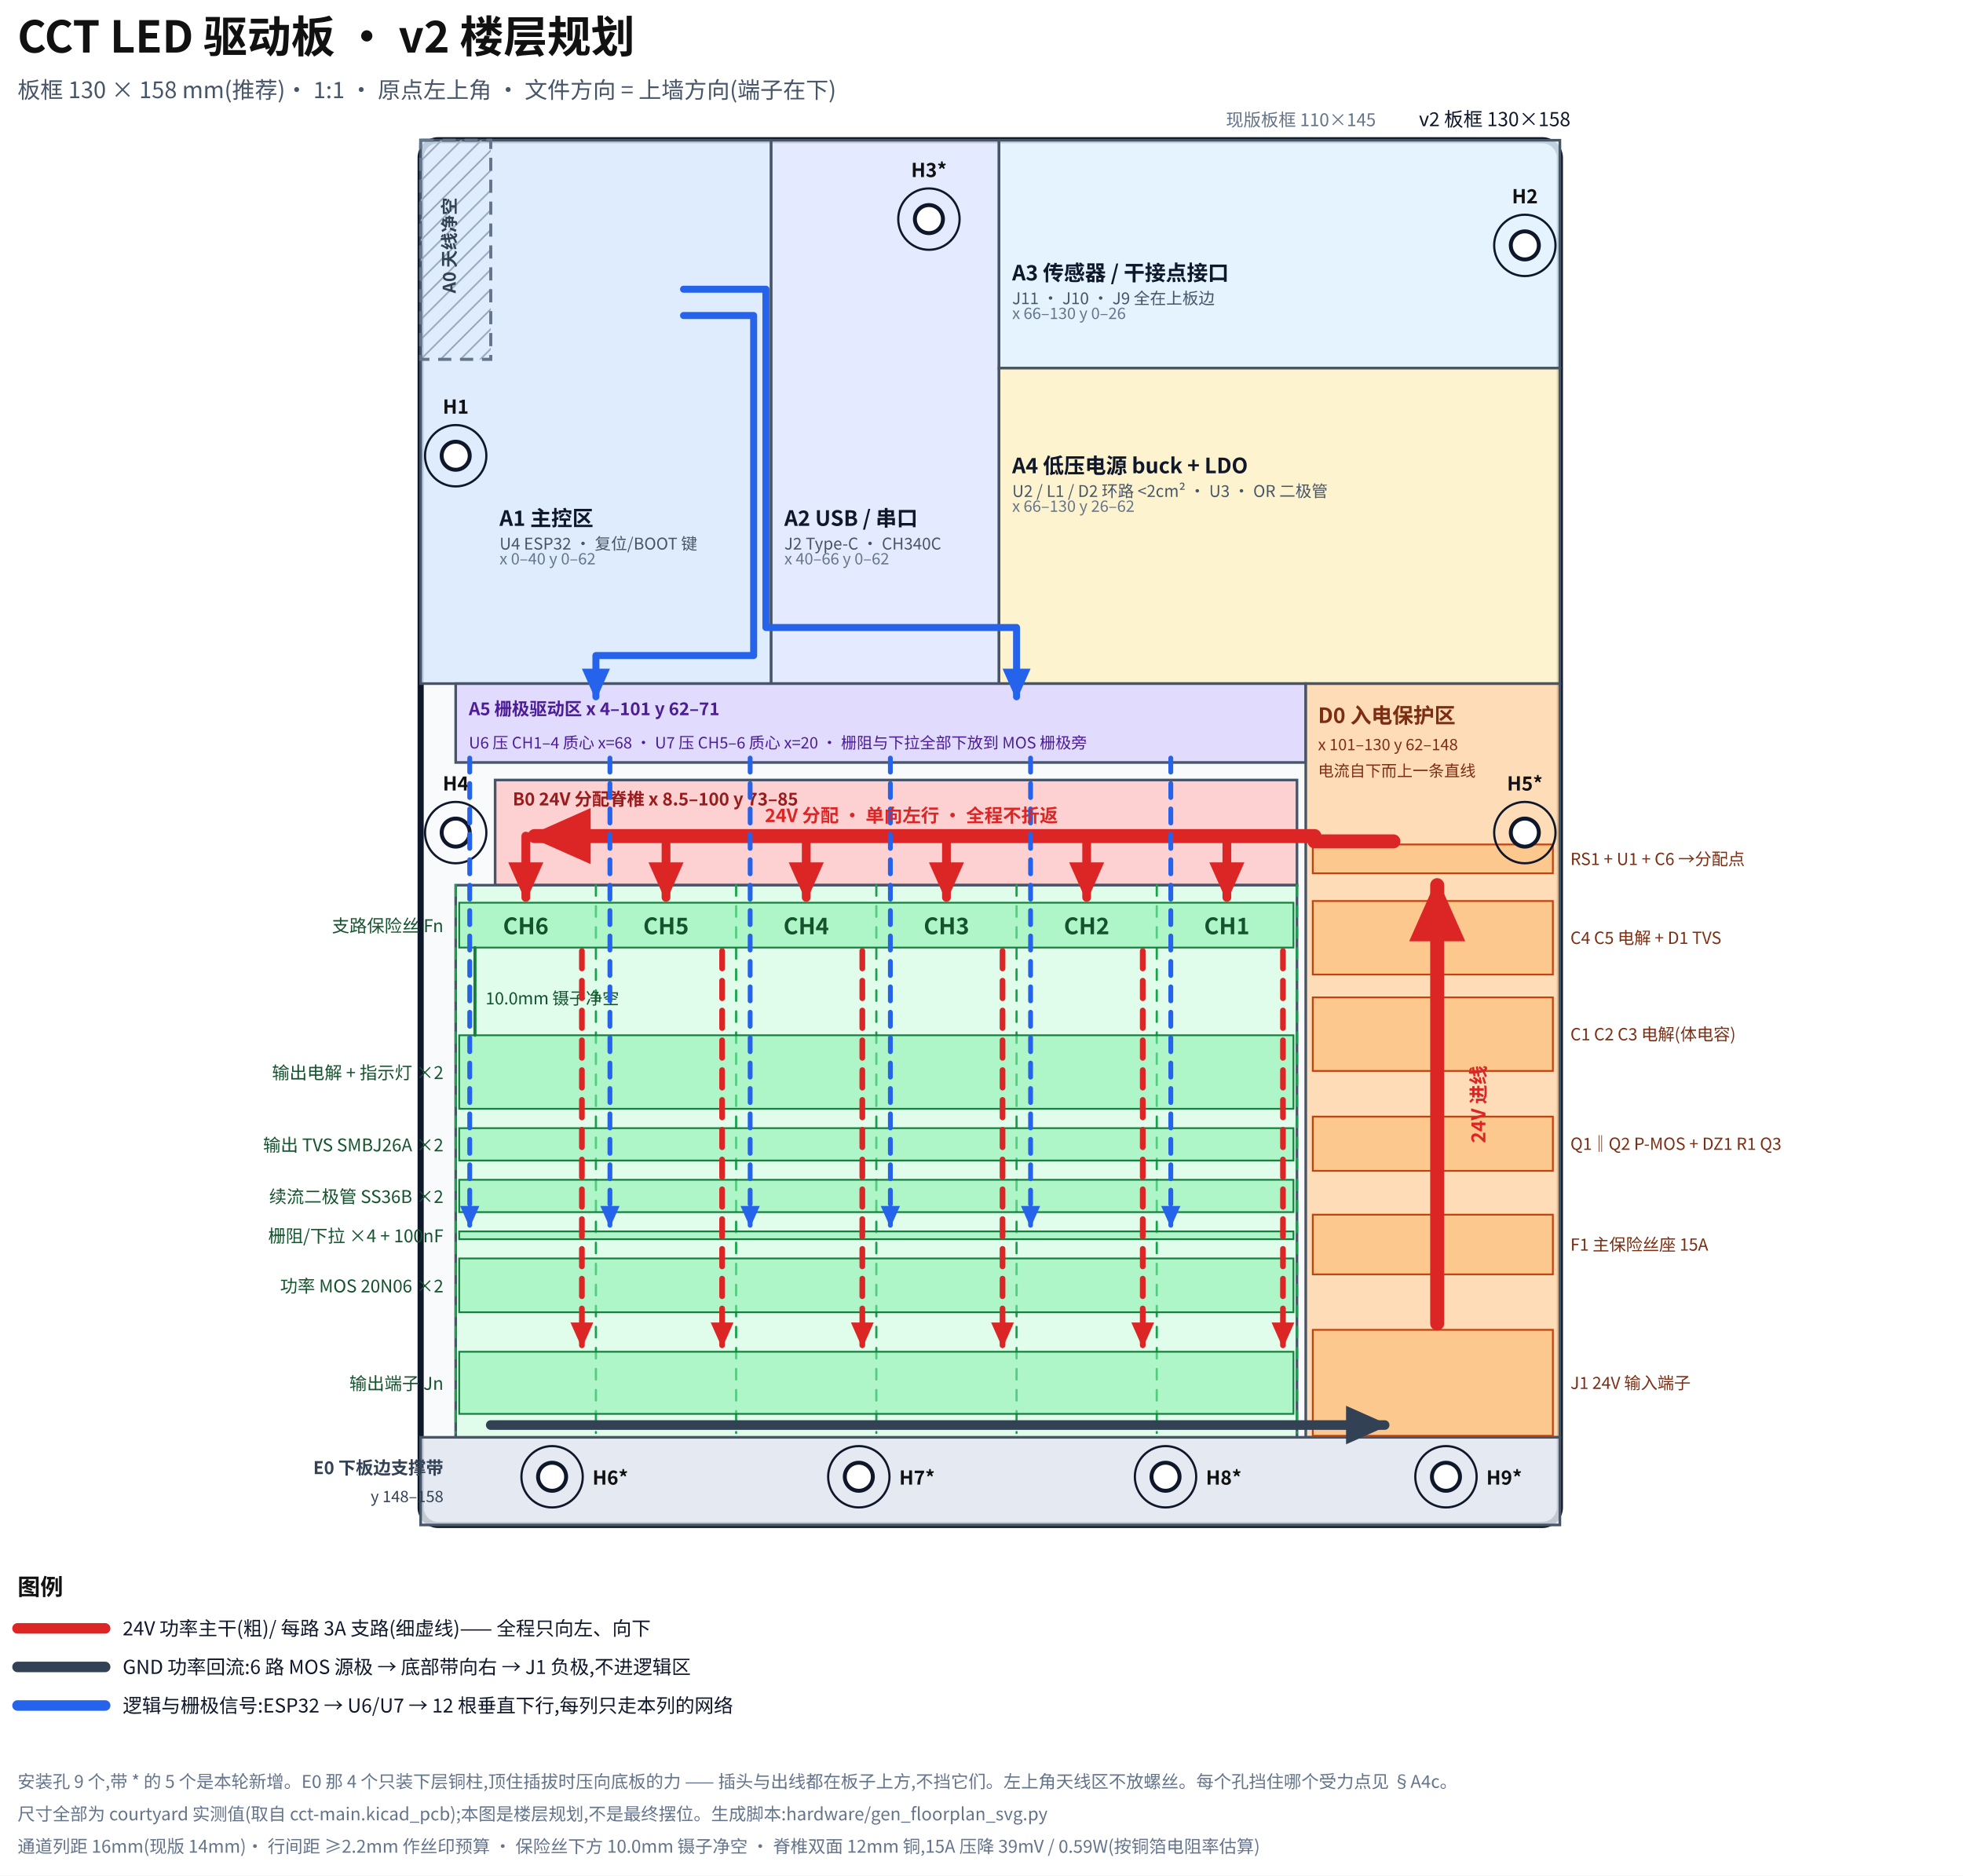
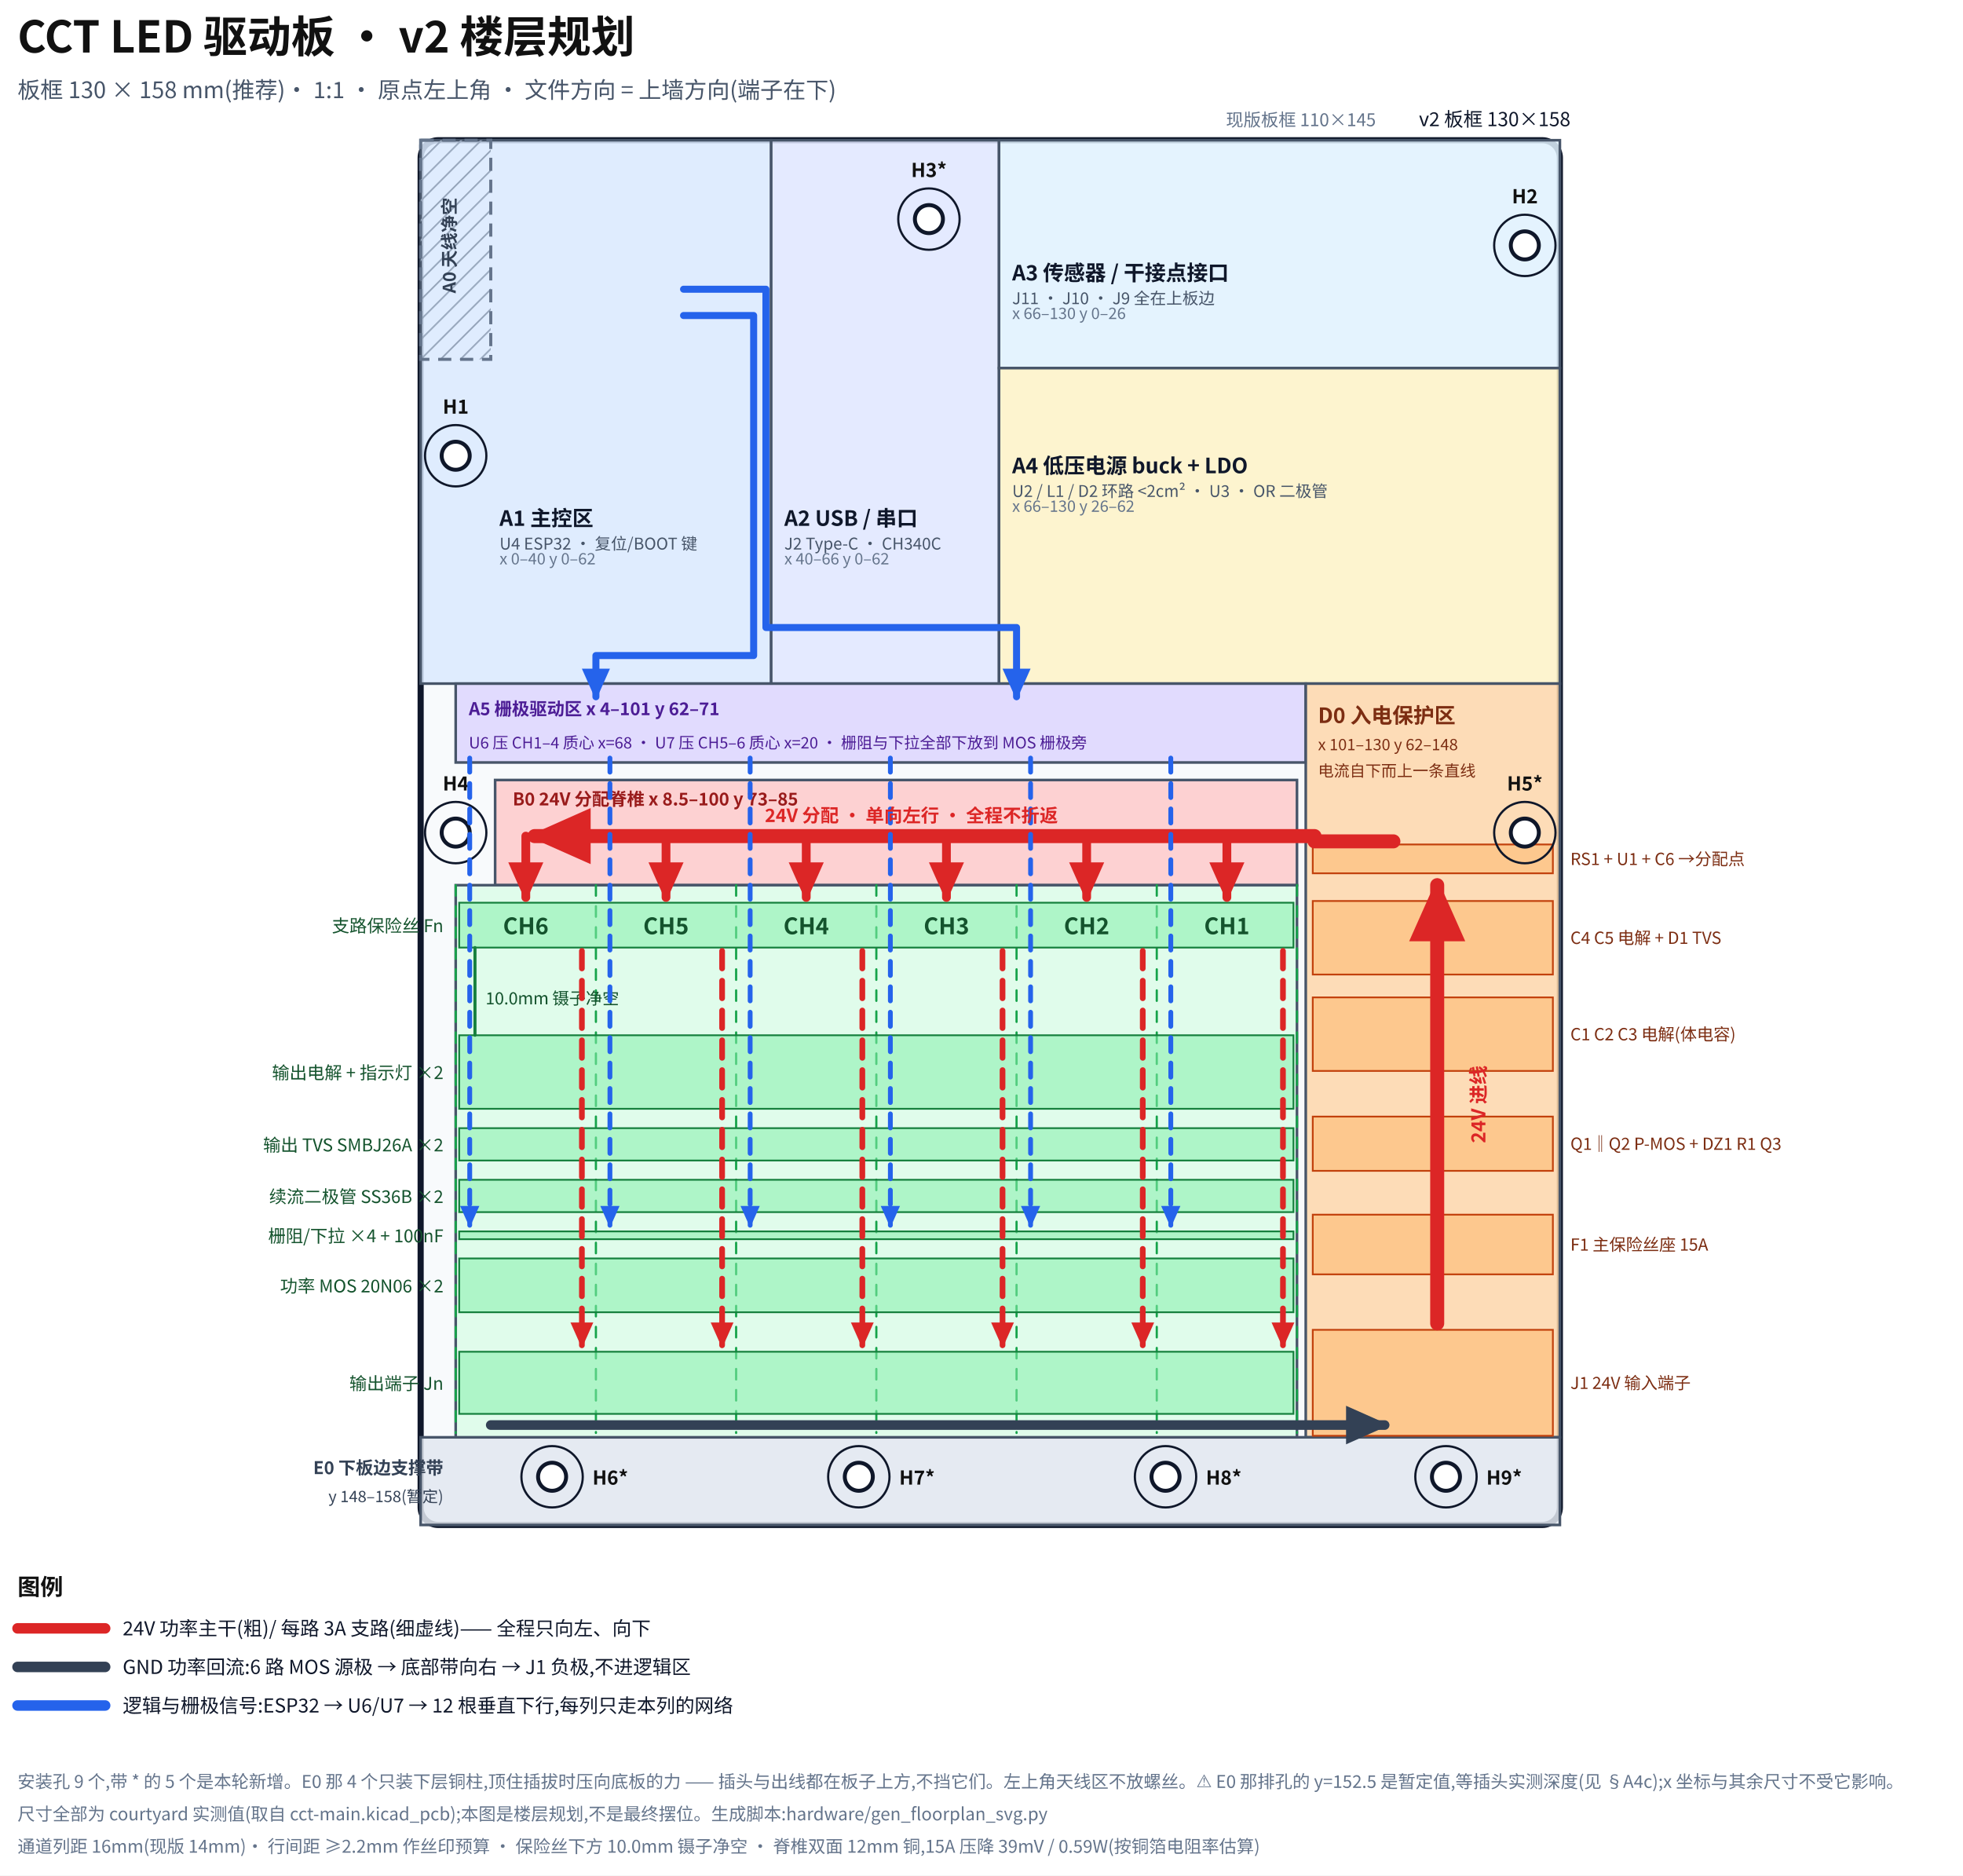
<svg xmlns="http://www.w3.org/2000/svg" viewBox="-48.00 -16.00 224.00 214.00" width="1456" height="1391">
  <defs>
    <marker id="apwr" viewBox="0 0 10 10" refX="8" refY="5" markerWidth="5" markerHeight="5" orient="auto-start-reverse">
      <path d="M0,1 L9,5 L0,9 z" fill="#dc2626" />
    </marker>
    <marker id="agnd" viewBox="0 0 10 10" refX="8" refY="5" markerWidth="5" markerHeight="5" orient="auto-start-reverse">
      <path d="M0,1 L9,5 L0,9 z" fill="#334155" />
    </marker>
    <marker id="asig" viewBox="0 0 10 10" refX="8" refY="5" markerWidth="5" markerHeight="5" orient="auto-start-reverse">
      <path d="M0,1 L9,5 L0,9 z" fill="#2563eb" />
    </marker>
    <pattern id="hatch" width="1.6" height="1.6" patternUnits="userSpaceOnUse" patternTransform="rotate(45)">
      <line x1="0" y1="0" x2="0" y2="1.6" stroke="#94a3b8" stroke-width="0.35" />
    </pattern>
  </defs>
  <rect x="-48.00" y="-16.00" width="224.00" height="214.00" fill="#ffffff" />
  <text x="-46.000" y="-10.000" font-size="5.00" fill="#111" text-anchor="start" font-weight="bold" font-family="PingFang SC, Hiragino Sans GB, Noto Sans CJK SC, Helvetica, sans-serif">CCT LED 驱动板 · v2 楼层规划</text>
  <text x="-46.000" y="-4.800" font-size="2.60" fill="#475569" text-anchor="start" font-weight="normal" font-family="PingFang SC, Hiragino Sans GB, Noto Sans CJK SC, Helvetica, sans-serif">板框 130 × 158 mm(推荐)· 1:1 · 原点左上角 · 文件方向 = 上墙方向(端子在下)</text>
  <rect x="0.000" y="0.000" width="110.000" height="145.000" rx="0.00" fill="none" fill-opacity="1.00" stroke="#94a3b8" stroke-width="0.350" stroke-dasharray="2 1.5" />
  <text x="109.000" y="-1.600" font-size="2.00" fill="#64748b" text-anchor="end" font-weight="normal" font-family="PingFang SC, Hiragino Sans GB, Noto Sans CJK SC, Helvetica, sans-serif">现版板框 110×145</text>
  <rect x="0.000" y="0.000" width="130.000" height="158.000" rx="2.00" fill="#f8fafc" fill-opacity="1.00" stroke="#0f172a" stroke-width="0.700" />
  <text x="131.200" y="-1.600" font-size="2.20" fill="#0f172a" text-anchor="end" font-weight="normal" font-family="PingFang SC, Hiragino Sans GB, Noto Sans CJK SC, Helvetica, sans-serif">v2 板框 130×158</text>
  <rect x="0.000" y="0.000" width="40.000" height="62.000" rx="0.00" fill="#dbeafe" fill-opacity="0.85" stroke="#475569" stroke-width="0.300" />
  <rect x="40.000" y="0.000" width="26.000" height="62.000" rx="0.00" fill="#e0e7ff" fill-opacity="0.85" stroke="#475569" stroke-width="0.300" />
  <rect x="66.000" y="0.000" width="64.000" height="26.000" rx="0.00" fill="#e0f2fe" fill-opacity="0.85" stroke="#475569" stroke-width="0.300" />
  <rect x="66.000" y="26.000" width="64.000" height="36.000" rx="0.00" fill="#fef3c7" fill-opacity="0.85" stroke="#475569" stroke-width="0.300" />
  <rect x="4.000" y="62.000" width="97.000" height="9.000" rx="0.00" fill="#ddd6fe" fill-opacity="0.85" stroke="#475569" stroke-width="0.300" />
  <rect x="8.500" y="73.000" width="91.500" height="12.000" rx="0.00" fill="#fecaca" fill-opacity="0.85" stroke="#475569" stroke-width="0.300" />
  <rect x="101.000" y="62.000" width="29.000" height="86.000" rx="0.00" fill="#fed7aa" fill-opacity="0.85" stroke="#475569" stroke-width="0.300" />
  <rect x="0.000" y="148.000" width="130.000" height="10.000" rx="0.00" fill="#e2e8f0" fill-opacity="0.85" stroke="#475569" stroke-width="0.300" />
  <rect x="0.000" y="0.000" width="8.000" height="25.000" rx="0.00" fill="url(#hatch)" fill-opacity="1.00" stroke="#64748b" stroke-width="0.350" stroke-dasharray="1.5 1" />
  <rect x="4.000" y="85.000" width="96.000" height="63.000" rx="0.00" fill="#dcfce7" fill-opacity="0.85" stroke="#475569" stroke-width="0.300" />
  <line x1="84.000" y1="85.000" x2="84.000" y2="147.500" stroke="#16a34a" stroke-width="0.250" stroke-linecap="round" stroke-dasharray="1.2 1.2" />
  <line x1="68.000" y1="85.000" x2="68.000" y2="147.500" stroke="#16a34a" stroke-width="0.250" stroke-linecap="round" stroke-dasharray="1.2 1.2" />
  <line x1="52.000" y1="85.000" x2="52.000" y2="147.500" stroke="#16a34a" stroke-width="0.250" stroke-linecap="round" stroke-dasharray="1.2 1.2" />
  <line x1="36.000" y1="85.000" x2="36.000" y2="147.500" stroke="#16a34a" stroke-width="0.250" stroke-linecap="round" stroke-dasharray="1.2 1.2" />
  <line x1="20.000" y1="85.000" x2="20.000" y2="147.500" stroke="#16a34a" stroke-width="0.250" stroke-linecap="round" stroke-dasharray="1.2 1.2" />
  <line x1="4.000" y1="85.000" x2="4.000" y2="147.500" stroke="#16a34a" stroke-width="0.250" stroke-linecap="round" stroke-dasharray="1.2 1.2" />
  <line x1="100.000" y1="85.000" x2="100.000" y2="147.500" stroke="#16a34a" stroke-width="0.250" stroke-linecap="round" stroke-dasharray="1.2 1.2" />
  <rect x="4.400" y="87.000" width="95.200" height="5.120" rx="0.00" fill="#86efac" fill-opacity="0.55" stroke="#15803d" stroke-width="0.200" />
  <text x="2.600" y="90.360" font-size="2.00" fill="#14532d" text-anchor="end" font-weight="normal" font-family="PingFang SC, Hiragino Sans GB, Noto Sans CJK SC, Helvetica, sans-serif">支路保险丝  Fn</text>
  <rect x="4.400" y="102.125" width="95.200" height="8.390" rx="0.00" fill="#86efac" fill-opacity="0.55" stroke="#15803d" stroke-width="0.200" />
  <text x="2.600" y="107.120" font-size="2.00" fill="#14532d" text-anchor="end" font-weight="normal" font-family="PingFang SC, Hiragino Sans GB, Noto Sans CJK SC, Helvetica, sans-serif">输出电解 + 指示灯 ×2</text>
  <rect x="4.400" y="112.725" width="95.200" height="3.690" rx="0.00" fill="#86efac" fill-opacity="0.55" stroke="#15803d" stroke-width="0.200" />
  <text x="2.600" y="115.370" font-size="2.00" fill="#14532d" text-anchor="end" font-weight="normal" font-family="PingFang SC, Hiragino Sans GB, Noto Sans CJK SC, Helvetica, sans-serif">输出 TVS  SMBJ26A ×2</text>
  <rect x="4.400" y="118.615" width="95.200" height="3.690" rx="0.00" fill="#86efac" fill-opacity="0.55" stroke="#15803d" stroke-width="0.200" />
  <text x="2.600" y="121.260" font-size="2.00" fill="#14532d" text-anchor="end" font-weight="normal" font-family="PingFang SC, Hiragino Sans GB, Noto Sans CJK SC, Helvetica, sans-serif">续流二极管  SS36B ×2</text>
  <rect x="4.400" y="124.505" width="95.200" height="0.890" rx="0.00" fill="#86efac" fill-opacity="0.55" stroke="#15803d" stroke-width="0.200" />
  <text x="2.600" y="125.750" font-size="2.00" fill="#14532d" text-anchor="end" font-weight="normal" font-family="PingFang SC, Hiragino Sans GB, Noto Sans CJK SC, Helvetica, sans-serif">栅阻/下拉 ×4 + 100nF</text>
  <rect x="4.400" y="127.590" width="95.200" height="6.140" rx="0.00" fill="#86efac" fill-opacity="0.55" stroke="#15803d" stroke-width="0.200" />
  <text x="2.600" y="131.460" font-size="2.00" fill="#14532d" text-anchor="end" font-weight="normal" font-family="PingFang SC, Hiragino Sans GB, Noto Sans CJK SC, Helvetica, sans-serif">功率 MOS  20N06 ×2</text>
  <rect x="4.400" y="138.235" width="95.200" height="7.090" rx="0.00" fill="#86efac" fill-opacity="0.55" stroke="#15803d" stroke-width="0.200" />
  <text x="2.600" y="142.580" font-size="2.00" fill="#14532d" text-anchor="end" font-weight="normal" font-family="PingFang SC, Hiragino Sans GB, Noto Sans CJK SC, Helvetica, sans-serif">输出端子  Jn</text>
  <text x="92.000" y="90.600" font-size="2.60" fill="#14532d" text-anchor="middle" font-weight="bold" font-family="PingFang SC, Hiragino Sans GB, Noto Sans CJK SC, Helvetica, sans-serif">CH1</text>
  <text x="76.000" y="90.600" font-size="2.60" fill="#14532d" text-anchor="middle" font-weight="bold" font-family="PingFang SC, Hiragino Sans GB, Noto Sans CJK SC, Helvetica, sans-serif">CH2</text>
  <text x="60.000" y="90.600" font-size="2.60" fill="#14532d" text-anchor="middle" font-weight="bold" font-family="PingFang SC, Hiragino Sans GB, Noto Sans CJK SC, Helvetica, sans-serif">CH3</text>
  <text x="44.000" y="90.600" font-size="2.60" fill="#14532d" text-anchor="middle" font-weight="bold" font-family="PingFang SC, Hiragino Sans GB, Noto Sans CJK SC, Helvetica, sans-serif">CH4</text>
  <text x="28.000" y="90.600" font-size="2.60" fill="#14532d" text-anchor="middle" font-weight="bold" font-family="PingFang SC, Hiragino Sans GB, Noto Sans CJK SC, Helvetica, sans-serif">CH5</text>
  <text x="12.000" y="90.600" font-size="2.60" fill="#14532d" text-anchor="middle" font-weight="bold" font-family="PingFang SC, Hiragino Sans GB, Noto Sans CJK SC, Helvetica, sans-serif">CH6</text>
  <line x1="6.200" y1="92.120" x2="6.200" y2="102.120" stroke="#15803d" stroke-width="0.350" stroke-linecap="round" />
  <text x="7.400" y="98.600" font-size="1.90" fill="#14532d" text-anchor="start" font-weight="normal" font-family="PingFang SC, Hiragino Sans GB, Noto Sans CJK SC, Helvetica, sans-serif">10.0mm 镊子净空</text>
  <rect x="101.800" y="80.355" width="27.400" height="3.290" rx="0.00" fill="#fdba74" fill-opacity="0.60" stroke="#c2410c" stroke-width="0.200" />
  <text x="131.200" y="82.700" font-size="1.90" fill="#7c2d12" text-anchor="start" font-weight="normal" font-family="PingFang SC, Hiragino Sans GB, Noto Sans CJK SC, Helvetica, sans-serif">RS1 + U1 + C6 →分配点</text>
  <rect x="101.800" y="86.805" width="27.400" height="8.390" rx="0.00" fill="#fdba74" fill-opacity="0.60" stroke="#c2410c" stroke-width="0.200" />
  <text x="131.200" y="91.700" font-size="1.90" fill="#7c2d12" text-anchor="start" font-weight="normal" font-family="PingFang SC, Hiragino Sans GB, Noto Sans CJK SC, Helvetica, sans-serif">C4 C5 电解 + D1 TVS</text>
  <rect x="101.800" y="97.805" width="27.400" height="8.390" rx="0.00" fill="#fdba74" fill-opacity="0.60" stroke="#c2410c" stroke-width="0.200" />
  <text x="131.200" y="102.700" font-size="1.90" fill="#7c2d12" text-anchor="start" font-weight="normal" font-family="PingFang SC, Hiragino Sans GB, Noto Sans CJK SC, Helvetica, sans-serif">C1 C2 C3 电解(体电容)</text>
  <rect x="101.800" y="111.405" width="27.400" height="6.190" rx="0.00" fill="#fdba74" fill-opacity="0.60" stroke="#c2410c" stroke-width="0.200" />
  <text x="131.200" y="115.200" font-size="1.90" fill="#7c2d12" text-anchor="start" font-weight="normal" font-family="PingFang SC, Hiragino Sans GB, Noto Sans CJK SC, Helvetica, sans-serif">Q1‖Q2 P-MOS + DZ1 R1 Q3</text>
  <rect x="101.800" y="122.595" width="27.400" height="6.810" rx="0.00" fill="#fdba74" fill-opacity="0.60" stroke="#c2410c" stroke-width="0.200" />
  <text x="131.200" y="126.700" font-size="1.90" fill="#7c2d12" text-anchor="start" font-weight="normal" font-family="PingFang SC, Hiragino Sans GB, Noto Sans CJK SC, Helvetica, sans-serif">F1 主保险丝座 15A</text>
  <rect x="101.800" y="135.735" width="27.400" height="12.090" rx="0.00" fill="#fdba74" fill-opacity="0.60" stroke="#c2410c" stroke-width="0.200" />
  <text x="131.200" y="142.480" font-size="1.90" fill="#7c2d12" text-anchor="start" font-weight="normal" font-family="PingFang SC, Hiragino Sans GB, Noto Sans CJK SC, Helvetica, sans-serif">J1  24V 输入端子</text>
  <text x="9.000" y="44.000" font-size="2.40" fill="#0f172a" text-anchor="start" font-weight="bold" font-family="PingFang SC, Hiragino Sans GB, Noto Sans CJK SC, Helvetica, sans-serif">A1 主控区</text>
  <text x="9.000" y="46.700" font-size="1.85" fill="#475569" text-anchor="start" font-weight="normal" font-family="PingFang SC, Hiragino Sans GB, Noto Sans CJK SC, Helvetica, sans-serif">U4 ESP32 · 复位/BOOT 键</text>
  <text x="9.000" y="48.400" font-size="1.80" fill="#64748b" text-anchor="start" font-weight="normal" font-family="PingFang SC, Hiragino Sans GB, Noto Sans CJK SC, Helvetica, sans-serif">x 0–40  y 0–62</text>
  <text x="41.500" y="44.000" font-size="2.40" fill="#0f172a" text-anchor="start" font-weight="bold" font-family="PingFang SC, Hiragino Sans GB, Noto Sans CJK SC, Helvetica, sans-serif">A2 USB / 串口</text>
  <text x="41.500" y="46.700" font-size="1.85" fill="#475569" text-anchor="start" font-weight="normal" font-family="PingFang SC, Hiragino Sans GB, Noto Sans CJK SC, Helvetica, sans-serif">J2 Type-C · CH340C</text>
  <text x="41.500" y="48.400" font-size="1.80" fill="#64748b" text-anchor="start" font-weight="normal" font-family="PingFang SC, Hiragino Sans GB, Noto Sans CJK SC, Helvetica, sans-serif">x 40–66  y 0–62</text>
  <text x="67.500" y="16.000" font-size="2.40" fill="#0f172a" text-anchor="start" font-weight="bold" font-family="PingFang SC, Hiragino Sans GB, Noto Sans CJK SC, Helvetica, sans-serif">A3 传感器 / 干接点接口</text>
  <text x="67.500" y="18.700" font-size="1.85" fill="#475569" text-anchor="start" font-weight="normal" font-family="PingFang SC, Hiragino Sans GB, Noto Sans CJK SC, Helvetica, sans-serif">J11 · J10 · J9 全在上板边</text>
  <text x="67.500" y="20.400" font-size="1.80" fill="#64748b" text-anchor="start" font-weight="normal" font-family="PingFang SC, Hiragino Sans GB, Noto Sans CJK SC, Helvetica, sans-serif">x 66–130  y 0–26</text>
  <text x="67.500" y="38.000" font-size="2.40" fill="#0f172a" text-anchor="start" font-weight="bold" font-family="PingFang SC, Hiragino Sans GB, Noto Sans CJK SC, Helvetica, sans-serif">A4 低压电源 buck + LDO</text>
  <text x="67.500" y="40.700" font-size="1.85" fill="#475569" text-anchor="start" font-weight="normal" font-family="PingFang SC, Hiragino Sans GB, Noto Sans CJK SC, Helvetica, sans-serif">U2 / L1 / D2 环路 &lt;2cm² · U3 · OR 二极管</text>
  <text x="67.500" y="42.400" font-size="1.80" fill="#64748b" text-anchor="start" font-weight="normal" font-family="PingFang SC, Hiragino Sans GB, Noto Sans CJK SC, Helvetica, sans-serif">x 66–130  y 26–62</text>
  <text x="5.500" y="65.600" font-size="2.00" fill="#4c1d95" text-anchor="start" font-weight="bold" font-family="PingFang SC, Hiragino Sans GB, Noto Sans CJK SC, Helvetica, sans-serif">A5 栅极驱动区  x 4–101  y 62–71</text>
  <text x="5.500" y="69.400" font-size="1.80" fill="#4c1d95" text-anchor="start" font-weight="normal" font-family="PingFang SC, Hiragino Sans GB, Noto Sans CJK SC, Helvetica, sans-serif">U6 压 CH1–4 质心 x=68 · U7 压 CH5–6 质心 x=20 · 栅阻与下拉全部下放到 MOS 栅极旁</text>
  <text x="10.500" y="75.900" font-size="2.00" fill="#991b1b" text-anchor="start" font-weight="bold" font-family="PingFang SC, Hiragino Sans GB, Noto Sans CJK SC, Helvetica, sans-serif">B0  24V 分配脊椎  x 8.5–100  y 73–85</text>
  <text x="102.400" y="66.500" font-size="2.40" fill="#7c2d12" text-anchor="start" font-weight="bold" font-family="PingFang SC, Hiragino Sans GB, Noto Sans CJK SC, Helvetica, sans-serif">D0 入电保护区</text>
  <text x="102.400" y="69.600" font-size="1.80" fill="#7c2d12" text-anchor="start" font-weight="normal" font-family="PingFang SC, Hiragino Sans GB, Noto Sans CJK SC, Helvetica, sans-serif">x 101–130  y 62–148</text>
  <text x="102.400" y="72.600" font-size="1.80" fill="#7c2d12" text-anchor="start" font-weight="normal" font-family="PingFang SC, Hiragino Sans GB, Noto Sans CJK SC, Helvetica, sans-serif">电流自下而上一条直线</text>
  <text x="4.000" y="12.000" font-size="2.00" fill="#334155" text-anchor="middle" font-weight="bold" font-family="PingFang SC, Hiragino Sans GB, Noto Sans CJK SC, Helvetica, sans-serif" transform="rotate(-90.0 4.000 12.000)">A0 天线净空</text>
  <text x="2.600" y="152.200" font-size="2.00" fill="#334155" text-anchor="end" font-weight="bold" font-family="PingFang SC, Hiragino Sans GB, Noto Sans CJK SC, Helvetica, sans-serif">E0 下板边支撑带</text>
-   <text x="2.600" y="155.400" font-size="1.80" fill="#334155" text-anchor="end" font-weight="normal" font-family="PingFang SC, Hiragino Sans GB, Noto Sans CJK SC, Helvetica, sans-serif">y 148–158</text>
+   <text x="2.600" y="155.400" font-size="1.80" fill="#334155" text-anchor="end" font-weight="normal" font-family="PingFang SC, Hiragino Sans GB, Noto Sans CJK SC, Helvetica, sans-serif">y 148–158(暂定)</text>
  <circle cx="4.000" cy="36.000" r="1.600" fill="#ffffff" stroke="#0f172a" stroke-width="0.450" />
  <circle cx="4.000" cy="36.000" r="3.500" fill="none" stroke="#0f172a" stroke-width="0.250" />
  <text x="4.000" y="31.200" font-size="2.20" fill="#111" text-anchor="middle" font-weight="bold" font-family="PingFang SC, Hiragino Sans GB, Noto Sans CJK SC, Helvetica, sans-serif">H1</text>
  <circle cx="126.000" cy="12.000" r="1.600" fill="#ffffff" stroke="#0f172a" stroke-width="0.450" />
  <circle cx="126.000" cy="12.000" r="3.500" fill="none" stroke="#0f172a" stroke-width="0.250" />
  <text x="126.000" y="7.200" font-size="2.20" fill="#111" text-anchor="middle" font-weight="bold" font-family="PingFang SC, Hiragino Sans GB, Noto Sans CJK SC, Helvetica, sans-serif">H2</text>
  <circle cx="58.000" cy="9.000" r="1.600" fill="#ffffff" stroke="#0f172a" stroke-width="0.450" />
  <circle cx="58.000" cy="9.000" r="3.500" fill="none" stroke="#0f172a" stroke-width="0.250" />
  <text x="58.000" y="4.200" font-size="2.20" fill="#111" text-anchor="middle" font-weight="bold" font-family="PingFang SC, Hiragino Sans GB, Noto Sans CJK SC, Helvetica, sans-serif">H3*</text>
  <circle cx="4.000" cy="79.000" r="1.600" fill="#ffffff" stroke="#0f172a" stroke-width="0.450" />
  <circle cx="4.000" cy="79.000" r="3.500" fill="none" stroke="#0f172a" stroke-width="0.250" />
  <text x="4.000" y="74.200" font-size="2.20" fill="#111" text-anchor="middle" font-weight="bold" font-family="PingFang SC, Hiragino Sans GB, Noto Sans CJK SC, Helvetica, sans-serif">H4</text>
  <circle cx="126.000" cy="79.000" r="1.600" fill="#ffffff" stroke="#0f172a" stroke-width="0.450" />
  <circle cx="126.000" cy="79.000" r="3.500" fill="none" stroke="#0f172a" stroke-width="0.250" />
  <text x="126.000" y="74.200" font-size="2.20" fill="#111" text-anchor="middle" font-weight="bold" font-family="PingFang SC, Hiragino Sans GB, Noto Sans CJK SC, Helvetica, sans-serif">H5*</text>
  <circle cx="15.000" cy="152.500" r="1.600" fill="#ffffff" stroke="#0f172a" stroke-width="0.450" />
  <circle cx="15.000" cy="152.500" r="3.500" fill="none" stroke="#0f172a" stroke-width="0.250" />
  <text x="19.600" y="153.400" font-size="2.20" fill="#111" text-anchor="start" font-weight="bold" font-family="PingFang SC, Hiragino Sans GB, Noto Sans CJK SC, Helvetica, sans-serif">H6*</text>
  <circle cx="50.000" cy="152.500" r="1.600" fill="#ffffff" stroke="#0f172a" stroke-width="0.450" />
  <circle cx="50.000" cy="152.500" r="3.500" fill="none" stroke="#0f172a" stroke-width="0.250" />
  <text x="54.600" y="153.400" font-size="2.20" fill="#111" text-anchor="start" font-weight="bold" font-family="PingFang SC, Hiragino Sans GB, Noto Sans CJK SC, Helvetica, sans-serif">H7*</text>
  <circle cx="85.000" cy="152.500" r="1.600" fill="#ffffff" stroke="#0f172a" stroke-width="0.450" />
  <circle cx="85.000" cy="152.500" r="3.500" fill="none" stroke="#0f172a" stroke-width="0.250" />
  <text x="89.600" y="153.400" font-size="2.20" fill="#111" text-anchor="start" font-weight="bold" font-family="PingFang SC, Hiragino Sans GB, Noto Sans CJK SC, Helvetica, sans-serif">H8*</text>
  <circle cx="117.000" cy="152.500" r="1.600" fill="#ffffff" stroke="#0f172a" stroke-width="0.450" />
  <circle cx="117.000" cy="152.500" r="3.500" fill="none" stroke="#0f172a" stroke-width="0.250" />
  <text x="121.600" y="153.400" font-size="2.20" fill="#111" text-anchor="start" font-weight="bold" font-family="PingFang SC, Hiragino Sans GB, Noto Sans CJK SC, Helvetica, sans-serif">H9*</text>
  <path d="M 116,135.0 L 116,85.0" fill="none" stroke="#dc2626" stroke-width="1.600" stroke-linecap="round" stroke-linejoin="round" marker-end="url(#apwr)" />
  <path d="M 111,80.0 L 102.0,80.0 L 102.0,79.4 L 13,79.4" fill="none" stroke="#dc2626" stroke-width="1.600" stroke-linecap="round" stroke-linejoin="round" marker-end="url(#apwr)" />
  <path d="M 92.0,79.4 L 92.0,86.4" fill="none" stroke="#dc2626" stroke-width="1.000" stroke-linecap="round" stroke-linejoin="round" marker-end="url(#apwr)" />
  <path d="M 76.0,79.4 L 76.0,86.4" fill="none" stroke="#dc2626" stroke-width="1.000" stroke-linecap="round" stroke-linejoin="round" marker-end="url(#apwr)" />
  <path d="M 60.0,79.4 L 60.0,86.4" fill="none" stroke="#dc2626" stroke-width="1.000" stroke-linecap="round" stroke-linejoin="round" marker-end="url(#apwr)" />
  <path d="M 44.0,79.4 L 44.0,86.4" fill="none" stroke="#dc2626" stroke-width="1.000" stroke-linecap="round" stroke-linejoin="round" marker-end="url(#apwr)" />
  <path d="M 28.0,79.4 L 28.0,86.4" fill="none" stroke="#dc2626" stroke-width="1.000" stroke-linecap="round" stroke-linejoin="round" marker-end="url(#apwr)" />
  <path d="M 12.0,79.4 L 12.0,86.4" fill="none" stroke="#dc2626" stroke-width="1.000" stroke-linecap="round" stroke-linejoin="round" marker-end="url(#apwr)" />
  <path d="M 98.4,92.5 L 98.4,137.5" fill="none" stroke="#dc2626" stroke-width="0.650" stroke-linecap="round" stroke-linejoin="round" marker-end="url(#apwr)" stroke-dasharray="2 1.4" />
  <path d="M 82.4,92.5 L 82.4,137.5" fill="none" stroke="#dc2626" stroke-width="0.650" stroke-linecap="round" stroke-linejoin="round" marker-end="url(#apwr)" stroke-dasharray="2 1.4" />
  <path d="M 66.4,92.5 L 66.4,137.5" fill="none" stroke="#dc2626" stroke-width="0.650" stroke-linecap="round" stroke-linejoin="round" marker-end="url(#apwr)" stroke-dasharray="2 1.4" />
  <path d="M 50.4,92.5 L 50.4,137.5" fill="none" stroke="#dc2626" stroke-width="0.650" stroke-linecap="round" stroke-linejoin="round" marker-end="url(#apwr)" stroke-dasharray="2 1.4" />
  <path d="M 34.4,92.5 L 34.4,137.5" fill="none" stroke="#dc2626" stroke-width="0.650" stroke-linecap="round" stroke-linejoin="round" marker-end="url(#apwr)" stroke-dasharray="2 1.4" />
  <path d="M 18.4,92.5 L 18.4,137.5" fill="none" stroke="#dc2626" stroke-width="0.650" stroke-linecap="round" stroke-linejoin="round" marker-end="url(#apwr)" stroke-dasharray="2 1.4" />
  <path d="M 8,146.6 L 110,146.6" fill="none" stroke="#334155" stroke-width="1.100" stroke-linecap="round" stroke-linejoin="round" marker-end="url(#agnd)" />
  <path d="M 30,20 L 38.0,20 L 38.0,58.8 L 20,58.8 L 20,63.5" fill="none" stroke="#2563eb" stroke-width="0.800" stroke-linecap="round" stroke-linejoin="round" marker-end="url(#asig)" />
  <path d="M 30,17 L 39.4,17 L 39.4,55.6 L 68,55.6 L 68,63.5" fill="none" stroke="#2563eb" stroke-width="0.800" stroke-linecap="round" stroke-linejoin="round" marker-end="url(#asig)" />
  <path d="M 85.6,70.5 L 85.6,123.8" fill="none" stroke="#2563eb" stroke-width="0.550" stroke-linecap="round" stroke-linejoin="round" marker-end="url(#asig)" stroke-dasharray="1.6 1.3" />
  <path d="M 69.6,70.5 L 69.6,123.8" fill="none" stroke="#2563eb" stroke-width="0.550" stroke-linecap="round" stroke-linejoin="round" marker-end="url(#asig)" stroke-dasharray="1.6 1.3" />
  <path d="M 53.6,70.5 L 53.6,123.8" fill="none" stroke="#2563eb" stroke-width="0.550" stroke-linecap="round" stroke-linejoin="round" marker-end="url(#asig)" stroke-dasharray="1.6 1.3" />
  <path d="M 37.6,70.5 L 37.6,123.8" fill="none" stroke="#2563eb" stroke-width="0.550" stroke-linecap="round" stroke-linejoin="round" marker-end="url(#asig)" stroke-dasharray="1.6 1.3" />
  <path d="M 21.6,70.5 L 21.6,123.8" fill="none" stroke="#2563eb" stroke-width="0.550" stroke-linecap="round" stroke-linejoin="round" marker-end="url(#asig)" stroke-dasharray="1.6 1.3" />
  <path d="M 5.6,70.5 L 5.6,123.8" fill="none" stroke="#2563eb" stroke-width="0.550" stroke-linecap="round" stroke-linejoin="round" marker-end="url(#asig)" stroke-dasharray="1.6 1.3" />
  <text x="121.500" y="110.000" font-size="2.20" fill="#dc2626" text-anchor="middle" font-weight="bold" font-family="PingFang SC, Hiragino Sans GB, Noto Sans CJK SC, Helvetica, sans-serif" transform="rotate(-90.0 121.500 110.000)">24V 进线</text>
  <text x="56.000" y="77.800" font-size="2.10" fill="#dc2626" text-anchor="middle" font-weight="bold" font-family="PingFang SC, Hiragino Sans GB, Noto Sans CJK SC, Helvetica, sans-serif">24V 分配 · 单向左行 · 全程不折返</text>
  <text x="-46.000" y="166.000" font-size="2.60" fill="#111" text-anchor="start" font-weight="bold" font-family="PingFang SC, Hiragino Sans GB, Noto Sans CJK SC, Helvetica, sans-serif">图例</text>
  <line x1="-46.000" y1="169.800" x2="-36.000" y2="169.800" stroke="#dc2626" stroke-width="1.200" stroke-linecap="round" />
  <text x="-34.000" y="170.600" font-size="2.20" fill="#0f172a" text-anchor="start" font-weight="normal" font-family="PingFang SC, Hiragino Sans GB, Noto Sans CJK SC, Helvetica, sans-serif">24V 功率主干(粗)/ 每路 3A 支路(细虚线)—— 全程只向左、向下</text>
  <line x1="-46.000" y1="174.200" x2="-36.000" y2="174.200" stroke="#334155" stroke-width="1.200" stroke-linecap="round" />
  <text x="-34.000" y="175.000" font-size="2.20" fill="#0f172a" text-anchor="start" font-weight="normal" font-family="PingFang SC, Hiragino Sans GB, Noto Sans CJK SC, Helvetica, sans-serif">GND 功率回流:6 路 MOS 源极 → 底部带向右 → J1 负极,不进逻辑区</text>
  <line x1="-46.000" y1="178.600" x2="-36.000" y2="178.600" stroke="#2563eb" stroke-width="1.200" stroke-linecap="round" />
  <text x="-34.000" y="179.400" font-size="2.20" fill="#0f172a" text-anchor="start" font-weight="normal" font-family="PingFang SC, Hiragino Sans GB, Noto Sans CJK SC, Helvetica, sans-serif">逻辑与栅极信号:ESP32 → U6/U7 → 12 根垂直下行,每列只走本列的网络</text>
-   <text x="-46.000" y="188.000" font-size="2.00" fill="#64748b" text-anchor="start" font-weight="normal" font-family="PingFang SC, Hiragino Sans GB, Noto Sans CJK SC, Helvetica, sans-serif">安装孔 9 个,带 * 的 5 个是本轮新增。E0 那 4 个只装下层铜柱,顶住插拔时压向底板的力 —— 插头与出线都在板子上方,不挡它们。左上角天线区不放螺丝。每个孔挡住哪个受力点见 §A4c。</text>
+   <text x="-46.000" y="188.000" font-size="2.00" fill="#64748b" text-anchor="start" font-weight="normal" font-family="PingFang SC, Hiragino Sans GB, Noto Sans CJK SC, Helvetica, sans-serif">安装孔 9 个,带 * 的 5 个是本轮新增。E0 那 4 个只装下层铜柱,顶住插拔时压向底板的力 —— 插头与出线都在板子上方,不挡它们。左上角天线区不放螺丝。⚠️ E0 那排孔的 y=152.5 是暂定值,等插头实测深度(见 §A4c);x 坐标与其余尺寸不受它影响。</text>
  <text x="-46.000" y="191.700" font-size="2.00" fill="#64748b" text-anchor="start" font-weight="normal" font-family="PingFang SC, Hiragino Sans GB, Noto Sans CJK SC, Helvetica, sans-serif">尺寸全部为 courtyard 实测值(取自 cct-main.kicad_pcb);本图是楼层规划,不是最终摆位。生成脚本:hardware/gen_floorplan_svg.py</text>
  <text x="-46.000" y="195.400" font-size="2.00" fill="#64748b" text-anchor="start" font-weight="normal" font-family="PingFang SC, Hiragino Sans GB, Noto Sans CJK SC, Helvetica, sans-serif">通道列距 16mm(现版 14mm)· 行间距 ≥2.2mm 作丝印预算 · 保险丝下方 10.0mm 镊子净空 · 脊椎双面 12mm 铜,15A 压降 39mV / 0.59W(按铜箔电阻率估算)</text>
</svg>
